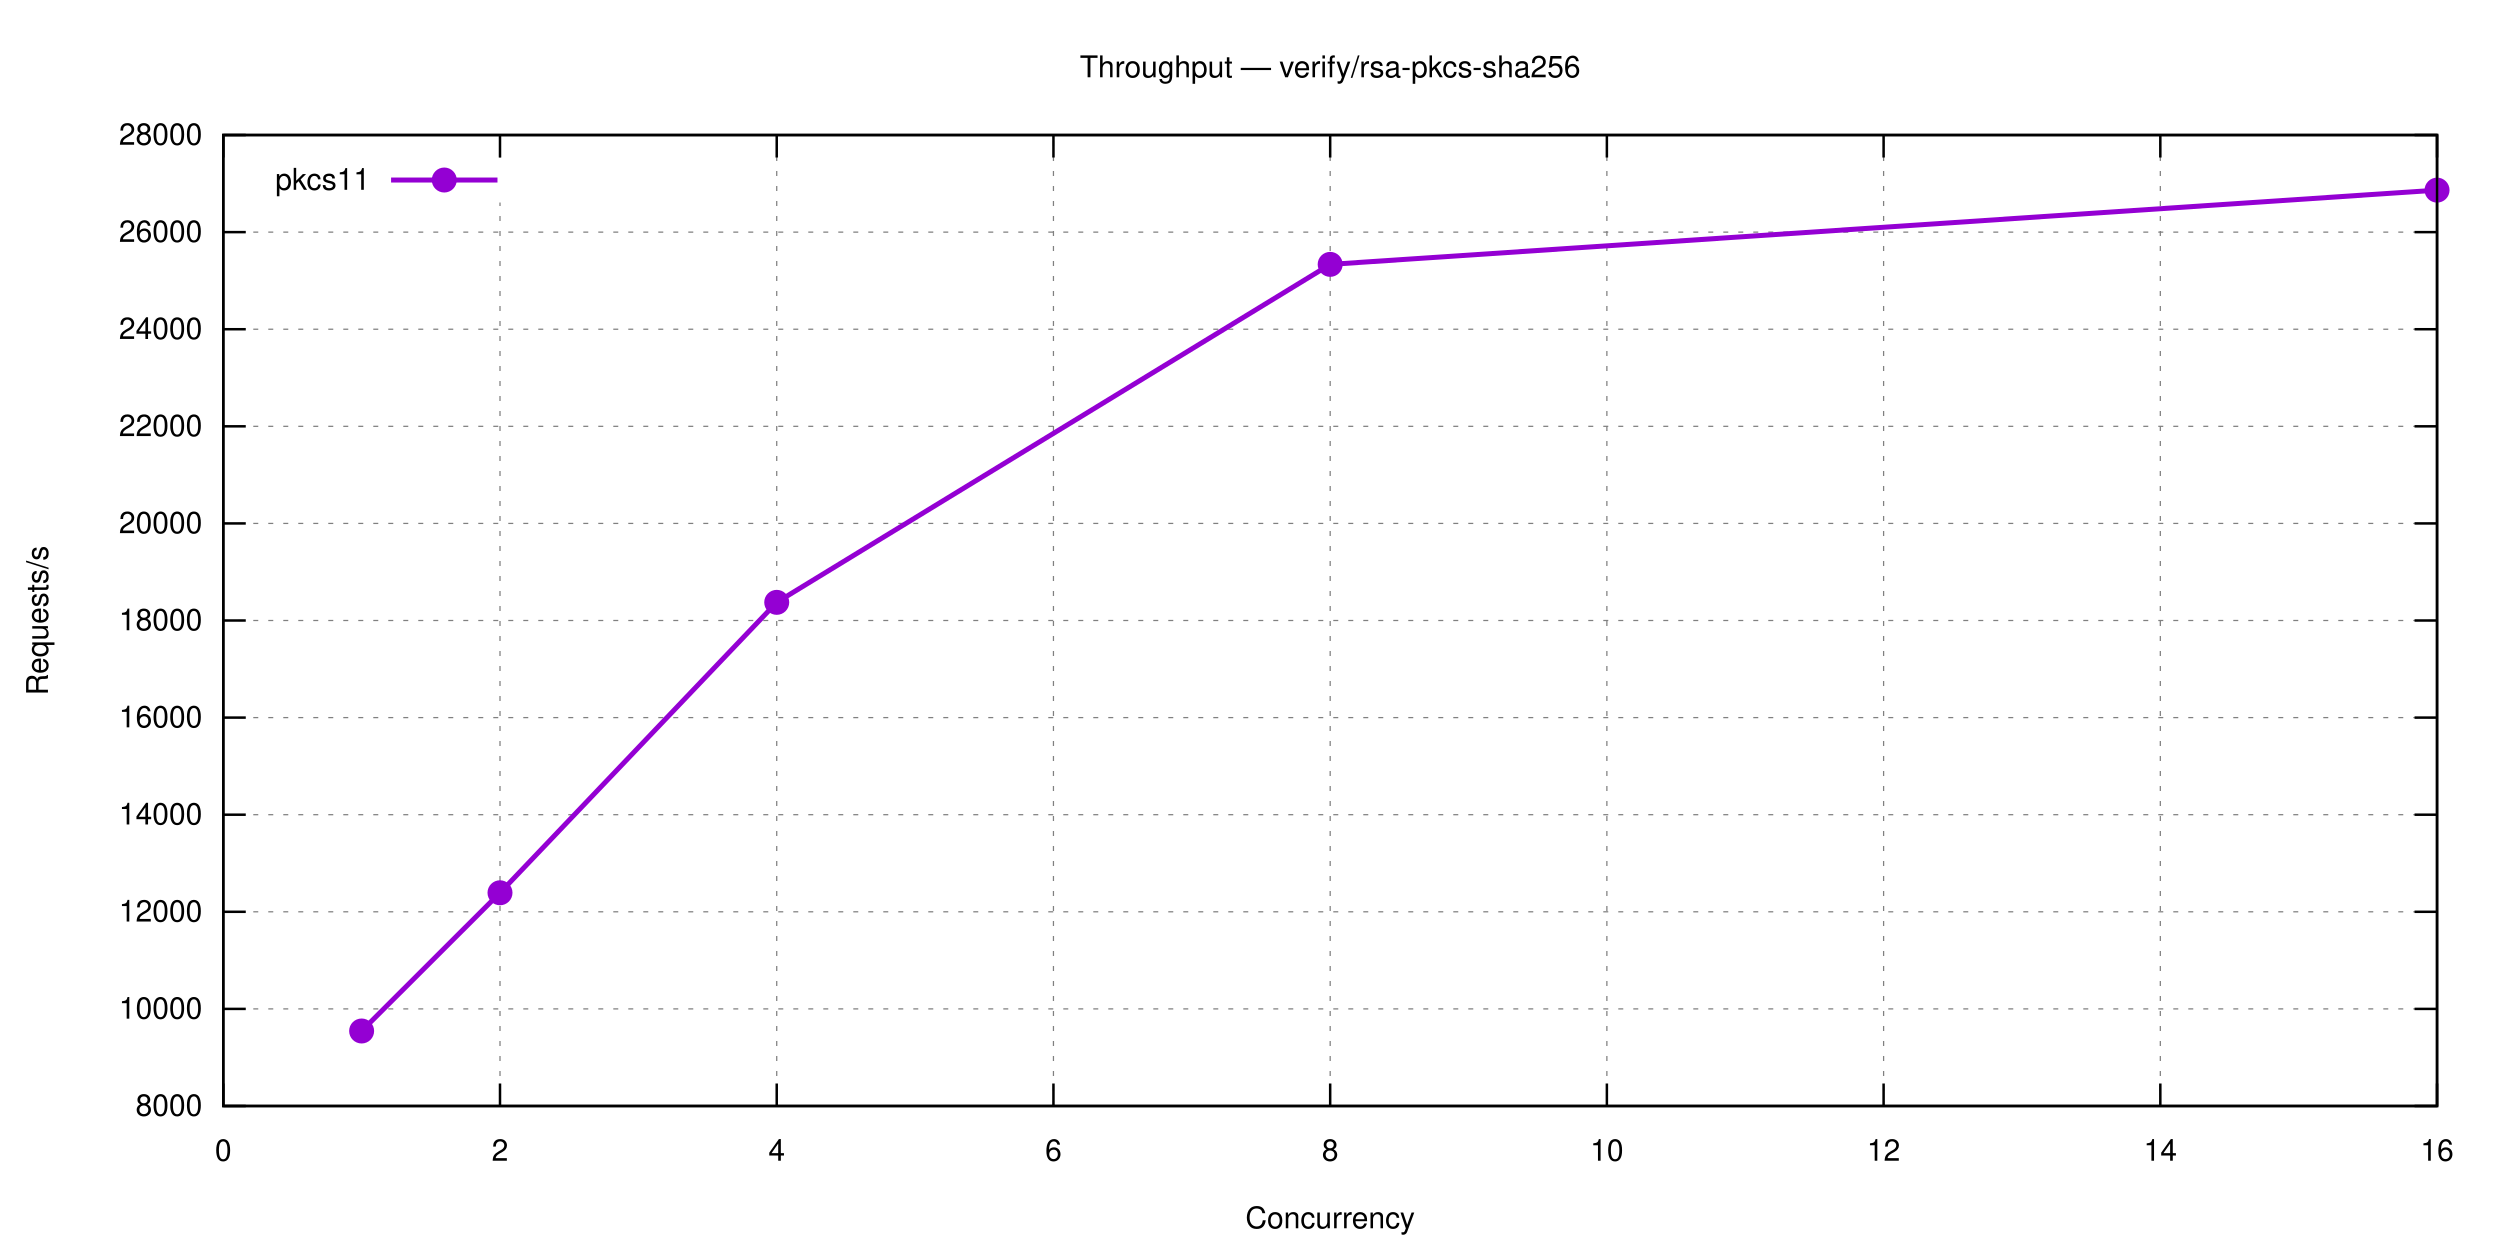
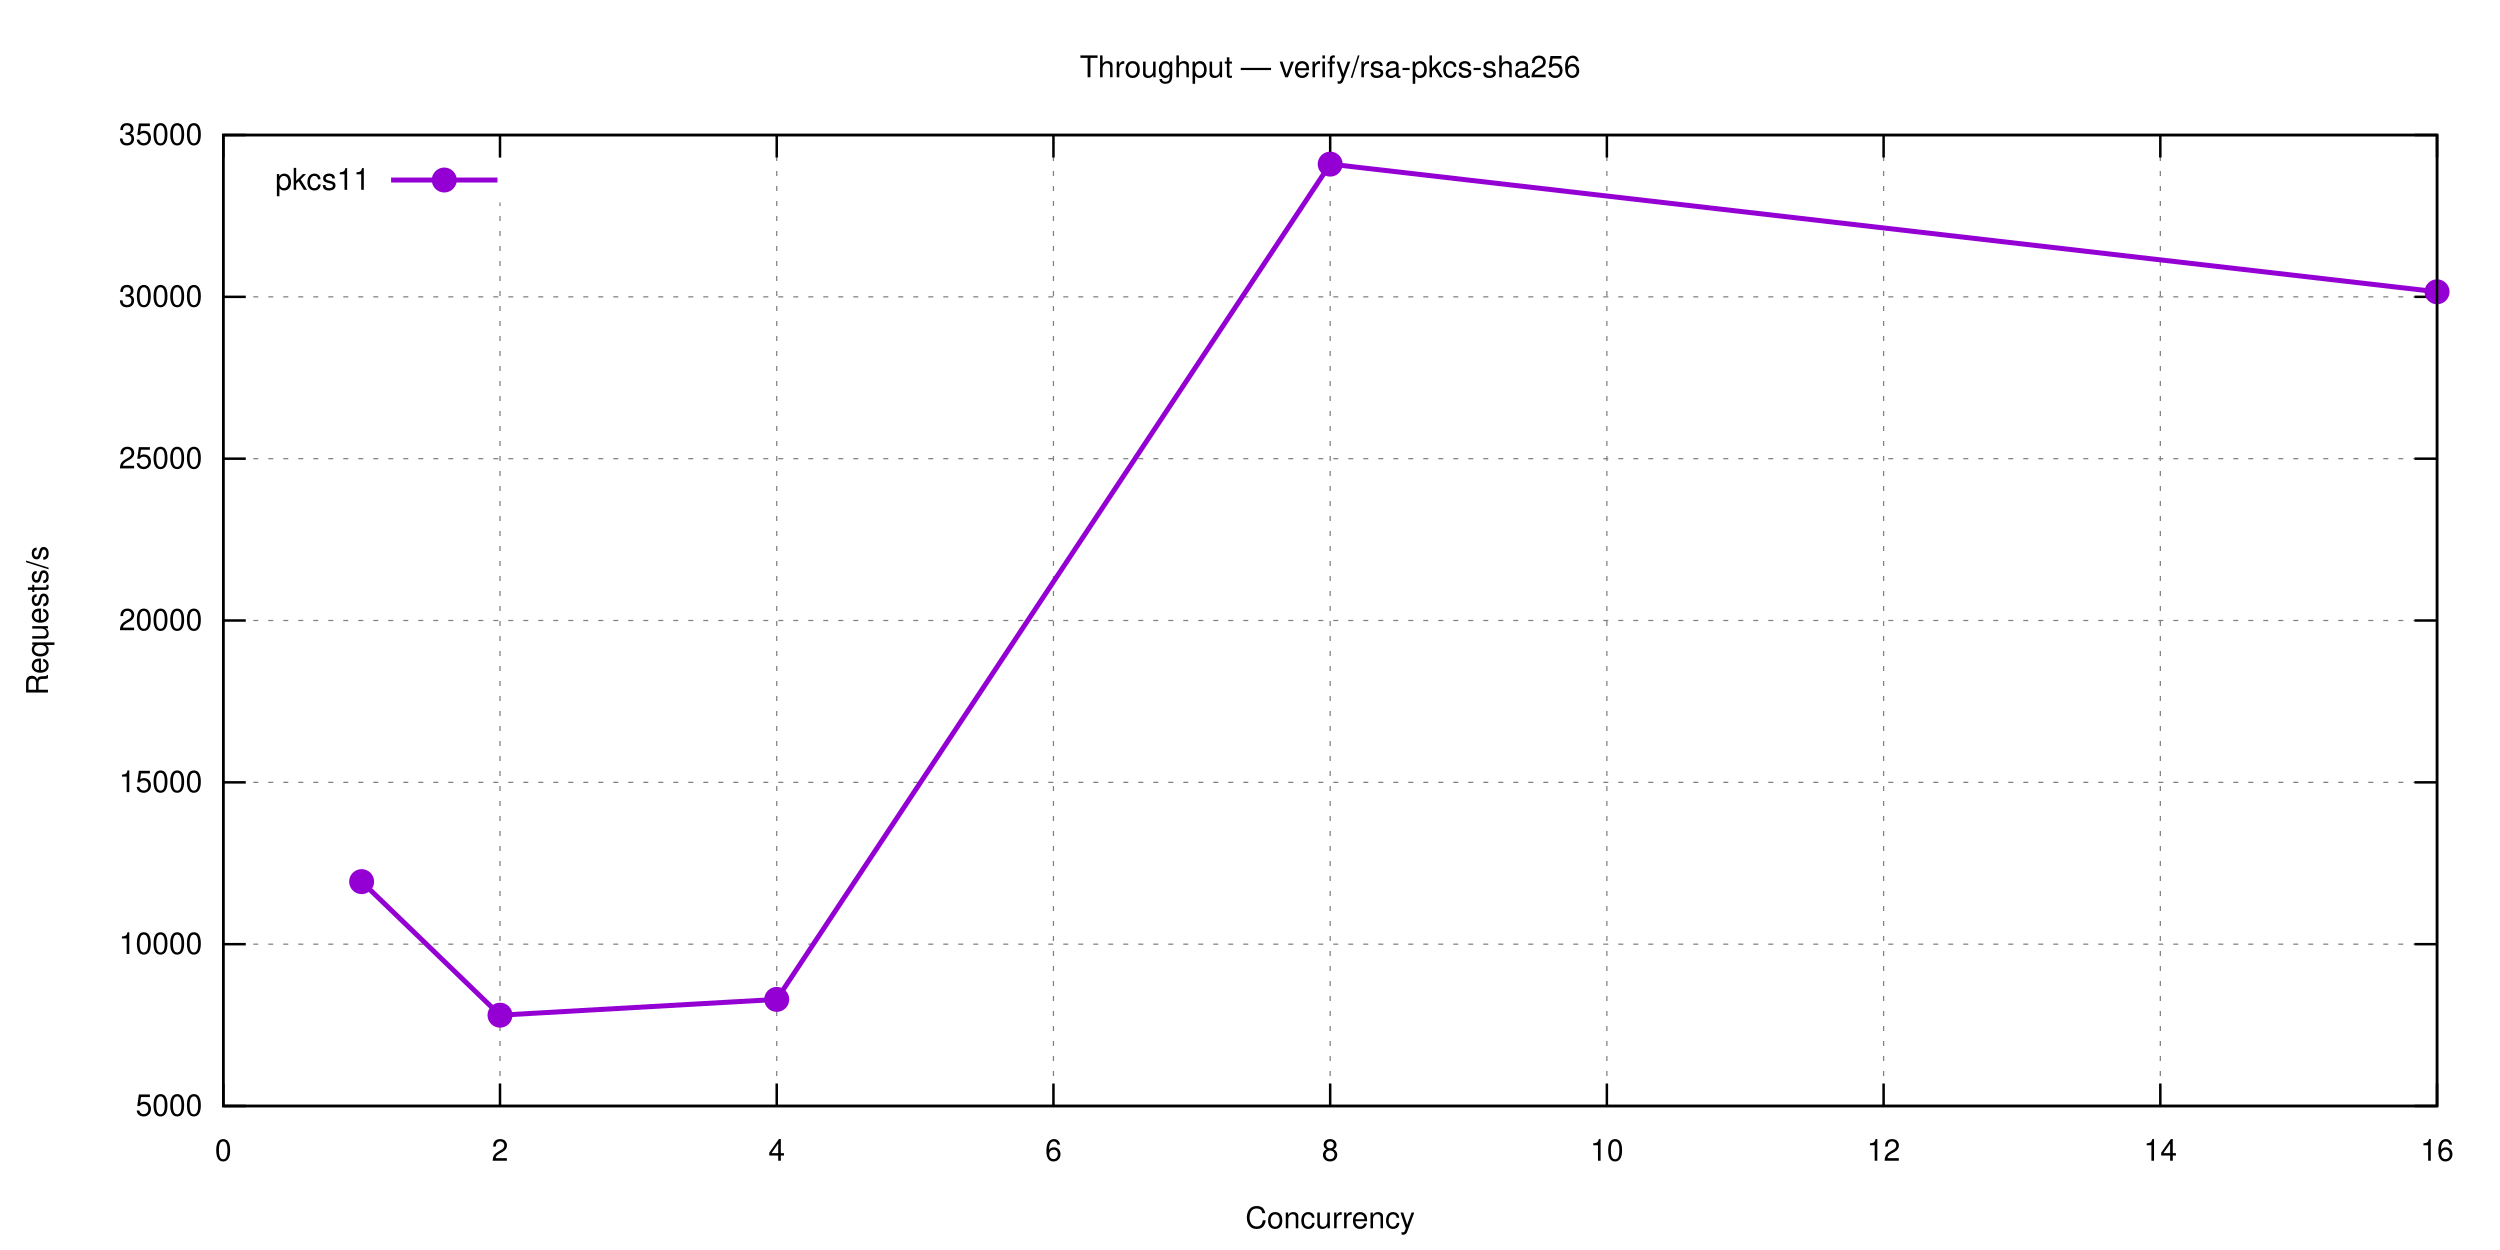
<svg xmlns="http://www.w3.org/2000/svg" xmlns:xlink="http://www.w3.org/1999/xlink" width="1000" height="500" viewBox="0 0 1000 500">
  <g id="gnuplot_canvas">
    <rect x="0" y="0" width="1000" height="500" fill="none" />
    <defs>
      <circle id="gpDot" r="0.5" stroke-width="0.5" stroke="currentColor" />
      <path id="gpPt0" stroke-width="0.222" stroke="currentColor" d="M-1,0 h2 M0,-1 v2" />
      <path id="gpPt1" stroke-width="0.222" stroke="currentColor" d="M-1,-1 L1,1 M1,-1 L-1,1" />
      <path id="gpPt2" stroke-width="0.222" stroke="currentColor" d="M-1,0 L1,0 M0,-1 L0,1 M-1,-1 L1,1 M-1,1 L1,-1" />
      <rect id="gpPt3" stroke-width="0.222" stroke="currentColor" x="-1" y="-1" width="2" height="2" />
      <rect id="gpPt4" stroke-width="0.222" stroke="currentColor" fill="currentColor" x="-1" y="-1" width="2" height="2" />
      <circle id="gpPt5" stroke-width="0.222" stroke="currentColor" cx="0" cy="0" r="1" />
      <use xlink:href="#gpPt5" id="gpPt6" fill="currentColor" stroke="none" />
      <path id="gpPt7" stroke-width="0.222" stroke="currentColor" d="M0,-1.33 L-1.33,0.67 L1.33,0.67 z" />
      <use xlink:href="#gpPt7" id="gpPt8" fill="currentColor" stroke="none" />
      <use xlink:href="#gpPt7" id="gpPt9" stroke="currentColor" transform="rotate(180)" />
      <use xlink:href="#gpPt9" id="gpPt10" fill="currentColor" stroke="none" />
      <use xlink:href="#gpPt3" id="gpPt11" stroke="currentColor" transform="rotate(45)" />
      <use xlink:href="#gpPt11" id="gpPt12" fill="currentColor" stroke="none" />
      <path id="gpPt13" stroke-width="0.222" stroke="currentColor" d="M0,1.330 L1.265,0.411 L0.782,-1.067 L-0.782,-1.076 L-1.265,0.411 z" />
      <use xlink:href="#gpPt13" id="gpPt14" fill="currentColor" stroke="none" />
      <filter id="textbox" filterUnits="objectBoundingBox" x="0" y="0" height="1" width="1">
        <feFlood flood-color="white" flood-opacity="1" result="bgnd" />
        <feComposite in="SourceGraphic" in2="bgnd" operator="atop" />
      </filter>
      <filter id="greybox" filterUnits="objectBoundingBox" x="0" y="0" height="1" width="1">
        <feFlood flood-color="lightgrey" flood-opacity="1" result="grey" />
        <feComposite in="SourceGraphic" in2="grey" operator="atop" />
      </filter>
    </defs>
    <g fill="none" color="white" stroke="currentColor" stroke-width="1.00" stroke-linecap="butt" stroke-linejoin="miter">
</g>
    <g fill="none" color="black" stroke="currentColor" stroke-width="1.00" stroke-linecap="butt" stroke-linejoin="miter">
</g>
    <g fill="none" color="black" stroke="black" stroke-width="0.50" stroke-linecap="butt" stroke-linejoin="miter">
</g>
    <g fill="none" color="gray" stroke="currentColor" stroke-width="0.50" stroke-linecap="butt" stroke-linejoin="miter">
      <path stroke="gray" stroke-dasharray="2,4" class="gridline" d="M89.31,442.40 L974.82,442.40  " />
    </g>
    <g fill="none" color="gray" stroke="gray" stroke-width="1.00" stroke-linecap="butt" stroke-linejoin="miter">
</g>
    <g fill="none" color="black" stroke="currentColor" stroke-width="1.00" stroke-linecap="butt" stroke-linejoin="miter">
      <path stroke="black" d="M89.31,442.40 L98.31,442.40 M974.82,442.40 L965.82,442.40  " />
      <g transform="translate(80.92,446.30)" stroke="none" fill="black" font-family="Helvetica" font-size="12.00" text-anchor="end">
        <text>
-           <tspan font-family="Helvetica"> 8000</tspan>
-         </text>
-       </g>
-     </g>
-     <g fill="none" color="black" stroke="currentColor" stroke-width="1.00" stroke-linecap="butt" stroke-linejoin="miter">
- </g>
-     <g fill="none" color="black" stroke="black" stroke-width="0.50" stroke-linecap="butt" stroke-linejoin="miter">
- </g>
-     <g fill="none" color="gray" stroke="currentColor" stroke-width="0.50" stroke-linecap="butt" stroke-linejoin="miter">
-       <path stroke="gray" stroke-dasharray="2,4" class="gridline" d="M89.31,403.56 L974.82,403.56  " />
-     </g>
-     <g fill="none" color="gray" stroke="gray" stroke-width="1.00" stroke-linecap="butt" stroke-linejoin="miter">
- </g>
-     <g fill="none" color="black" stroke="currentColor" stroke-width="1.00" stroke-linecap="butt" stroke-linejoin="miter">
-       <path stroke="black" d="M89.31,403.56 L98.31,403.56 M974.82,403.56 L965.82,403.56  " />
-       <g transform="translate(80.92,407.46)" stroke="none" fill="black" font-family="Helvetica" font-size="12.00" text-anchor="end">
+           <tspan font-family="Helvetica"> 5000</tspan>
+         </text>
+       </g>
+     </g>
+     <g fill="none" color="black" stroke="currentColor" stroke-width="1.00" stroke-linecap="butt" stroke-linejoin="miter">
+ </g>
+     <g fill="none" color="black" stroke="black" stroke-width="0.50" stroke-linecap="butt" stroke-linejoin="miter">
+ </g>
+     <g fill="none" color="gray" stroke="currentColor" stroke-width="0.50" stroke-linecap="butt" stroke-linejoin="miter">
+       <path stroke="gray" stroke-dasharray="2,4" class="gridline" d="M89.31,377.67 L974.82,377.67  " />
+     </g>
+     <g fill="none" color="gray" stroke="gray" stroke-width="1.00" stroke-linecap="butt" stroke-linejoin="miter">
+ </g>
+     <g fill="none" color="black" stroke="currentColor" stroke-width="1.00" stroke-linecap="butt" stroke-linejoin="miter">
+       <path stroke="black" d="M89.31,377.67 L98.31,377.67 M974.82,377.67 L965.82,377.67  " />
+       <g transform="translate(80.92,381.57)" stroke="none" fill="black" font-family="Helvetica" font-size="12.00" text-anchor="end">
        <text>
          <tspan font-family="Helvetica"> 10000</tspan>
        </text>
      </g>
    </g>
    <g fill="none" color="black" stroke="currentColor" stroke-width="1.00" stroke-linecap="butt" stroke-linejoin="miter">
</g>
    <g fill="none" color="black" stroke="black" stroke-width="0.50" stroke-linecap="butt" stroke-linejoin="miter">
</g>
    <g fill="none" color="gray" stroke="currentColor" stroke-width="0.50" stroke-linecap="butt" stroke-linejoin="miter">
-       <path stroke="gray" stroke-dasharray="2,4" class="gridline" d="M89.31,364.72 L974.82,364.72  " />
-     </g>
-     <g fill="none" color="gray" stroke="gray" stroke-width="1.00" stroke-linecap="butt" stroke-linejoin="miter">
- </g>
-     <g fill="none" color="black" stroke="currentColor" stroke-width="1.00" stroke-linecap="butt" stroke-linejoin="miter">
-       <path stroke="black" d="M89.31,364.72 L98.31,364.72 M974.82,364.72 L965.82,364.72  " />
-       <g transform="translate(80.92,368.62)" stroke="none" fill="black" font-family="Helvetica" font-size="12.00" text-anchor="end">
-         <text>
-           <tspan font-family="Helvetica"> 12000</tspan>
-         </text>
-       </g>
-     </g>
-     <g fill="none" color="black" stroke="currentColor" stroke-width="1.00" stroke-linecap="butt" stroke-linejoin="miter">
- </g>
-     <g fill="none" color="black" stroke="black" stroke-width="0.50" stroke-linecap="butt" stroke-linejoin="miter">
- </g>
-     <g fill="none" color="gray" stroke="currentColor" stroke-width="0.50" stroke-linecap="butt" stroke-linejoin="miter">
-       <path stroke="gray" stroke-dasharray="2,4" class="gridline" d="M89.31,325.88 L974.82,325.88  " />
-     </g>
-     <g fill="none" color="gray" stroke="gray" stroke-width="1.00" stroke-linecap="butt" stroke-linejoin="miter">
- </g>
-     <g fill="none" color="black" stroke="currentColor" stroke-width="1.00" stroke-linecap="butt" stroke-linejoin="miter">
-       <path stroke="black" d="M89.31,325.88 L98.31,325.88 M974.82,325.88 L965.82,325.88  " />
-       <g transform="translate(80.92,329.78)" stroke="none" fill="black" font-family="Helvetica" font-size="12.00" text-anchor="end">
-         <text>
-           <tspan font-family="Helvetica"> 14000</tspan>
-         </text>
-       </g>
-     </g>
-     <g fill="none" color="black" stroke="currentColor" stroke-width="1.00" stroke-linecap="butt" stroke-linejoin="miter">
- </g>
-     <g fill="none" color="black" stroke="black" stroke-width="0.50" stroke-linecap="butt" stroke-linejoin="miter">
- </g>
-     <g fill="none" color="gray" stroke="currentColor" stroke-width="0.50" stroke-linecap="butt" stroke-linejoin="miter">
-       <path stroke="gray" stroke-dasharray="2,4" class="gridline" d="M89.31,287.04 L974.82,287.04  " />
-     </g>
-     <g fill="none" color="gray" stroke="gray" stroke-width="1.00" stroke-linecap="butt" stroke-linejoin="miter">
- </g>
-     <g fill="none" color="black" stroke="currentColor" stroke-width="1.00" stroke-linecap="butt" stroke-linejoin="miter">
-       <path stroke="black" d="M89.31,287.04 L98.31,287.04 M974.82,287.04 L965.82,287.04  " />
-       <g transform="translate(80.92,290.94)" stroke="none" fill="black" font-family="Helvetica" font-size="12.00" text-anchor="end">
-         <text>
-           <tspan font-family="Helvetica"> 16000</tspan>
+       <path stroke="gray" stroke-dasharray="2,4" class="gridline" d="M89.31,312.94 L974.82,312.94  " />
+     </g>
+     <g fill="none" color="gray" stroke="gray" stroke-width="1.00" stroke-linecap="butt" stroke-linejoin="miter">
+ </g>
+     <g fill="none" color="black" stroke="currentColor" stroke-width="1.00" stroke-linecap="butt" stroke-linejoin="miter">
+       <path stroke="black" d="M89.31,312.94 L98.31,312.94 M974.82,312.94 L965.82,312.94  " />
+       <g transform="translate(80.92,316.84)" stroke="none" fill="black" font-family="Helvetica" font-size="12.00" text-anchor="end">
+         <text>
+           <tspan font-family="Helvetica"> 15000</tspan>
        </text>
      </g>
    </g>
    <g fill="none" color="black" stroke="currentColor" stroke-width="1.00" stroke-linecap="butt" stroke-linejoin="miter">
</g>
    <g fill="none" color="black" stroke="black" stroke-width="0.50" stroke-linecap="butt" stroke-linejoin="miter">
</g>
    <g fill="none" color="gray" stroke="currentColor" stroke-width="0.50" stroke-linecap="butt" stroke-linejoin="miter">
      <path stroke="gray" stroke-dasharray="2,4" class="gridline" d="M89.31,248.20 L974.82,248.20  " />
    </g>
    <g fill="none" color="gray" stroke="gray" stroke-width="1.00" stroke-linecap="butt" stroke-linejoin="miter">
</g>
    <g fill="none" color="black" stroke="currentColor" stroke-width="1.00" stroke-linecap="butt" stroke-linejoin="miter">
      <path stroke="black" d="M89.31,248.20 L98.31,248.20 M974.82,248.20 L965.82,248.20  " />
      <g transform="translate(80.92,252.10)" stroke="none" fill="black" font-family="Helvetica" font-size="12.00" text-anchor="end">
        <text>
-           <tspan font-family="Helvetica"> 18000</tspan>
-         </text>
-       </g>
-     </g>
-     <g fill="none" color="black" stroke="currentColor" stroke-width="1.00" stroke-linecap="butt" stroke-linejoin="miter">
- </g>
-     <g fill="none" color="black" stroke="black" stroke-width="0.50" stroke-linecap="butt" stroke-linejoin="miter">
- </g>
-     <g fill="none" color="gray" stroke="currentColor" stroke-width="0.50" stroke-linecap="butt" stroke-linejoin="miter">
-       <path stroke="gray" stroke-dasharray="2,4" class="gridline" d="M89.31,209.37 L974.82,209.37  " />
-     </g>
-     <g fill="none" color="gray" stroke="gray" stroke-width="1.00" stroke-linecap="butt" stroke-linejoin="miter">
- </g>
-     <g fill="none" color="black" stroke="currentColor" stroke-width="1.00" stroke-linecap="butt" stroke-linejoin="miter">
-       <path stroke="black" d="M89.31,209.37 L98.31,209.37 M974.82,209.37 L965.82,209.37  " />
-       <g transform="translate(80.92,213.27)" stroke="none" fill="black" font-family="Helvetica" font-size="12.00" text-anchor="end">
-         <text>
          <tspan font-family="Helvetica"> 20000</tspan>
        </text>
      </g>
    </g>
    <g fill="none" color="black" stroke="currentColor" stroke-width="1.00" stroke-linecap="butt" stroke-linejoin="miter">
</g>
    <g fill="none" color="black" stroke="black" stroke-width="0.50" stroke-linecap="butt" stroke-linejoin="miter">
</g>
    <g fill="none" color="gray" stroke="currentColor" stroke-width="0.50" stroke-linecap="butt" stroke-linejoin="miter">
-       <path stroke="gray" stroke-dasharray="2,4" class="gridline" d="M89.31,170.53 L974.82,170.53  " />
-     </g>
-     <g fill="none" color="gray" stroke="gray" stroke-width="1.00" stroke-linecap="butt" stroke-linejoin="miter">
- </g>
-     <g fill="none" color="black" stroke="currentColor" stroke-width="1.00" stroke-linecap="butt" stroke-linejoin="miter">
-       <path stroke="black" d="M89.31,170.53 L98.31,170.53 M974.82,170.53 L965.82,170.53  " />
-       <g transform="translate(80.92,174.43)" stroke="none" fill="black" font-family="Helvetica" font-size="12.00" text-anchor="end">
-         <text>
-           <tspan font-family="Helvetica"> 22000</tspan>
-         </text>
-       </g>
-     </g>
-     <g fill="none" color="black" stroke="currentColor" stroke-width="1.00" stroke-linecap="butt" stroke-linejoin="miter">
- </g>
-     <g fill="none" color="black" stroke="black" stroke-width="0.50" stroke-linecap="butt" stroke-linejoin="miter">
- </g>
-     <g fill="none" color="gray" stroke="currentColor" stroke-width="0.50" stroke-linecap="butt" stroke-linejoin="miter">
-       <path stroke="gray" stroke-dasharray="2,4" class="gridline" d="M89.31,131.69 L974.82,131.69  " />
-     </g>
-     <g fill="none" color="gray" stroke="gray" stroke-width="1.00" stroke-linecap="butt" stroke-linejoin="miter">
- </g>
-     <g fill="none" color="black" stroke="currentColor" stroke-width="1.00" stroke-linecap="butt" stroke-linejoin="miter">
-       <path stroke="black" d="M89.31,131.69 L98.31,131.69 M974.82,131.69 L965.82,131.69  " />
-       <g transform="translate(80.92,135.59)" stroke="none" fill="black" font-family="Helvetica" font-size="12.00" text-anchor="end">
-         <text>
-           <tspan font-family="Helvetica"> 24000</tspan>
-         </text>
-       </g>
-     </g>
-     <g fill="none" color="black" stroke="currentColor" stroke-width="1.00" stroke-linecap="butt" stroke-linejoin="miter">
- </g>
-     <g fill="none" color="black" stroke="black" stroke-width="0.50" stroke-linecap="butt" stroke-linejoin="miter">
- </g>
-     <g fill="none" color="gray" stroke="currentColor" stroke-width="0.50" stroke-linecap="butt" stroke-linejoin="miter">
-       <path stroke="gray" stroke-dasharray="2,4" class="gridline" d="M89.31,92.85 L974.82,92.85  " />
-     </g>
-     <g fill="none" color="gray" stroke="gray" stroke-width="1.00" stroke-linecap="butt" stroke-linejoin="miter">
- </g>
-     <g fill="none" color="black" stroke="currentColor" stroke-width="1.00" stroke-linecap="butt" stroke-linejoin="miter">
-       <path stroke="black" d="M89.31,92.85 L98.31,92.85 M974.82,92.85 L965.82,92.85  " />
-       <g transform="translate(80.92,96.75)" stroke="none" fill="black" font-family="Helvetica" font-size="12.00" text-anchor="end">
-         <text>
-           <tspan font-family="Helvetica"> 26000</tspan>
+       <path stroke="gray" stroke-dasharray="2,4" class="gridline" d="M89.31,183.47 L974.82,183.47  " />
+     </g>
+     <g fill="none" color="gray" stroke="gray" stroke-width="1.00" stroke-linecap="butt" stroke-linejoin="miter">
+ </g>
+     <g fill="none" color="black" stroke="currentColor" stroke-width="1.00" stroke-linecap="butt" stroke-linejoin="miter">
+       <path stroke="black" d="M89.31,183.47 L98.31,183.47 M974.82,183.47 L965.82,183.47  " />
+       <g transform="translate(80.92,187.37)" stroke="none" fill="black" font-family="Helvetica" font-size="12.00" text-anchor="end">
+         <text>
+           <tspan font-family="Helvetica"> 25000</tspan>
+         </text>
+       </g>
+     </g>
+     <g fill="none" color="black" stroke="currentColor" stroke-width="1.00" stroke-linecap="butt" stroke-linejoin="miter">
+ </g>
+     <g fill="none" color="black" stroke="black" stroke-width="0.50" stroke-linecap="butt" stroke-linejoin="miter">
+ </g>
+     <g fill="none" color="gray" stroke="currentColor" stroke-width="0.50" stroke-linecap="butt" stroke-linejoin="miter">
+       <path stroke="gray" stroke-dasharray="2,4" class="gridline" d="M89.31,118.74 L974.82,118.74  " />
+     </g>
+     <g fill="none" color="gray" stroke="gray" stroke-width="1.00" stroke-linecap="butt" stroke-linejoin="miter">
+ </g>
+     <g fill="none" color="black" stroke="currentColor" stroke-width="1.00" stroke-linecap="butt" stroke-linejoin="miter">
+       <path stroke="black" d="M89.31,118.74 L98.31,118.74 M974.82,118.74 L965.82,118.74  " />
+       <g transform="translate(80.92,122.64)" stroke="none" fill="black" font-family="Helvetica" font-size="12.00" text-anchor="end">
+         <text>
+           <tspan font-family="Helvetica"> 30000</tspan>
        </text>
      </g>
    </g>
    <g fill="none" color="black" stroke="currentColor" stroke-width="1.00" stroke-linecap="butt" stroke-linejoin="miter">
</g>
    <g fill="none" color="black" stroke="black" stroke-width="0.50" stroke-linecap="butt" stroke-linejoin="miter">
</g>
    <g fill="none" color="gray" stroke="currentColor" stroke-width="0.50" stroke-linecap="butt" stroke-linejoin="miter">
      <path stroke="gray" stroke-dasharray="2,4" class="gridline" d="M89.31,54.01 L974.82,54.01  " />
    </g>
    <g fill="none" color="gray" stroke="gray" stroke-width="1.00" stroke-linecap="butt" stroke-linejoin="miter">
</g>
    <g fill="none" color="black" stroke="currentColor" stroke-width="1.00" stroke-linecap="butt" stroke-linejoin="miter">
      <path stroke="black" d="M89.31,54.01 L98.31,54.01 M974.82,54.01 L965.82,54.01  " />
      <g transform="translate(80.92,57.91)" stroke="none" fill="black" font-family="Helvetica" font-size="12.00" text-anchor="end">
        <text>
-           <tspan font-family="Helvetica"> 28000</tspan>
+           <tspan font-family="Helvetica"> 35000</tspan>
        </text>
      </g>
    </g>
    <g fill="none" color="black" stroke="currentColor" stroke-width="1.00" stroke-linecap="butt" stroke-linejoin="miter">
</g>
    <g fill="none" color="black" stroke="black" stroke-width="0.50" stroke-linecap="butt" stroke-linejoin="miter">
</g>
    <g fill="none" color="gray" stroke="currentColor" stroke-width="0.50" stroke-linecap="butt" stroke-linejoin="miter">
      <path stroke="gray" stroke-dasharray="2,4" class="gridline" d="M89.31,442.40 L89.31,54.01  " />
    </g>
    <g fill="none" color="gray" stroke="gray" stroke-width="1.00" stroke-linecap="butt" stroke-linejoin="miter">
</g>
    <g fill="none" color="black" stroke="currentColor" stroke-width="1.00" stroke-linecap="butt" stroke-linejoin="miter">
      <path stroke="black" d="M89.31,442.40 L89.31,433.40 M89.31,54.01 L89.31,63.01  " />
      <g transform="translate(89.31,464.30)" stroke="none" fill="black" font-family="Helvetica" font-size="12.00" text-anchor="middle">
        <text>
          <tspan font-family="Helvetica"> 0</tspan>
        </text>
      </g>
    </g>
    <g fill="none" color="black" stroke="currentColor" stroke-width="1.00" stroke-linecap="butt" stroke-linejoin="miter">
</g>
    <g fill="none" color="black" stroke="black" stroke-width="0.50" stroke-linecap="butt" stroke-linejoin="miter">
</g>
    <g fill="none" color="gray" stroke="currentColor" stroke-width="0.50" stroke-linecap="butt" stroke-linejoin="miter">
      <path stroke="gray" stroke-dasharray="2,4" class="gridline" d="M200.00,442.40 L200.00,81.01 M200.00,63.01 L200.00,54.01  " />
    </g>
    <g fill="none" color="gray" stroke="gray" stroke-width="1.00" stroke-linecap="butt" stroke-linejoin="miter">
</g>
    <g fill="none" color="black" stroke="currentColor" stroke-width="1.00" stroke-linecap="butt" stroke-linejoin="miter">
      <path stroke="black" d="M200.00,442.40 L200.00,433.40 M200.00,54.01 L200.00,63.01  " />
      <g transform="translate(200.00,464.30)" stroke="none" fill="black" font-family="Helvetica" font-size="12.00" text-anchor="middle">
        <text>
          <tspan font-family="Helvetica"> 2</tspan>
        </text>
      </g>
    </g>
    <g fill="none" color="black" stroke="currentColor" stroke-width="1.00" stroke-linecap="butt" stroke-linejoin="miter">
</g>
    <g fill="none" color="black" stroke="black" stroke-width="0.50" stroke-linecap="butt" stroke-linejoin="miter">
</g>
    <g fill="none" color="gray" stroke="currentColor" stroke-width="0.50" stroke-linecap="butt" stroke-linejoin="miter">
      <path stroke="gray" stroke-dasharray="2,4" class="gridline" d="M310.69,442.40 L310.69,54.01  " />
    </g>
    <g fill="none" color="gray" stroke="gray" stroke-width="1.00" stroke-linecap="butt" stroke-linejoin="miter">
</g>
    <g fill="none" color="black" stroke="currentColor" stroke-width="1.00" stroke-linecap="butt" stroke-linejoin="miter">
      <path stroke="black" d="M310.69,442.40 L310.69,433.40 M310.69,54.01 L310.69,63.01  " />
      <g transform="translate(310.69,464.30)" stroke="none" fill="black" font-family="Helvetica" font-size="12.00" text-anchor="middle">
        <text>
          <tspan font-family="Helvetica"> 4</tspan>
        </text>
      </g>
    </g>
    <g fill="none" color="black" stroke="currentColor" stroke-width="1.00" stroke-linecap="butt" stroke-linejoin="miter">
</g>
    <g fill="none" color="black" stroke="black" stroke-width="0.50" stroke-linecap="butt" stroke-linejoin="miter">
</g>
    <g fill="none" color="gray" stroke="currentColor" stroke-width="0.50" stroke-linecap="butt" stroke-linejoin="miter">
      <path stroke="gray" stroke-dasharray="2,4" class="gridline" d="M421.38,442.40 L421.38,54.01  " />
    </g>
    <g fill="none" color="gray" stroke="gray" stroke-width="1.00" stroke-linecap="butt" stroke-linejoin="miter">
</g>
    <g fill="none" color="black" stroke="currentColor" stroke-width="1.00" stroke-linecap="butt" stroke-linejoin="miter">
      <path stroke="black" d="M421.38,442.40 L421.38,433.40 M421.38,54.01 L421.38,63.01  " />
      <g transform="translate(421.38,464.30)" stroke="none" fill="black" font-family="Helvetica" font-size="12.00" text-anchor="middle">
        <text>
          <tspan font-family="Helvetica"> 6</tspan>
        </text>
      </g>
    </g>
    <g fill="none" color="black" stroke="currentColor" stroke-width="1.00" stroke-linecap="butt" stroke-linejoin="miter">
</g>
    <g fill="none" color="black" stroke="black" stroke-width="0.50" stroke-linecap="butt" stroke-linejoin="miter">
</g>
    <g fill="none" color="gray" stroke="currentColor" stroke-width="0.50" stroke-linecap="butt" stroke-linejoin="miter">
      <path stroke="gray" stroke-dasharray="2,4" class="gridline" d="M532.07,442.40 L532.07,54.01  " />
    </g>
    <g fill="none" color="gray" stroke="gray" stroke-width="1.00" stroke-linecap="butt" stroke-linejoin="miter">
</g>
    <g fill="none" color="black" stroke="currentColor" stroke-width="1.00" stroke-linecap="butt" stroke-linejoin="miter">
      <path stroke="black" d="M532.07,442.40 L532.07,433.40 M532.07,54.01 L532.07,63.01  " />
      <g transform="translate(532.07,464.30)" stroke="none" fill="black" font-family="Helvetica" font-size="12.00" text-anchor="middle">
        <text>
          <tspan font-family="Helvetica"> 8</tspan>
        </text>
      </g>
    </g>
    <g fill="none" color="black" stroke="currentColor" stroke-width="1.00" stroke-linecap="butt" stroke-linejoin="miter">
</g>
    <g fill="none" color="black" stroke="black" stroke-width="0.50" stroke-linecap="butt" stroke-linejoin="miter">
</g>
    <g fill="none" color="gray" stroke="currentColor" stroke-width="0.50" stroke-linecap="butt" stroke-linejoin="miter">
      <path stroke="gray" stroke-dasharray="2,4" class="gridline" d="M642.75,442.40 L642.75,54.01  " />
    </g>
    <g fill="none" color="gray" stroke="gray" stroke-width="1.00" stroke-linecap="butt" stroke-linejoin="miter">
</g>
    <g fill="none" color="black" stroke="currentColor" stroke-width="1.00" stroke-linecap="butt" stroke-linejoin="miter">
      <path stroke="black" d="M642.75,442.40 L642.75,433.40 M642.75,54.01 L642.75,63.01  " />
      <g transform="translate(642.75,464.30)" stroke="none" fill="black" font-family="Helvetica" font-size="12.00" text-anchor="middle">
        <text>
          <tspan font-family="Helvetica"> 10</tspan>
        </text>
      </g>
    </g>
    <g fill="none" color="black" stroke="currentColor" stroke-width="1.00" stroke-linecap="butt" stroke-linejoin="miter">
</g>
    <g fill="none" color="black" stroke="black" stroke-width="0.50" stroke-linecap="butt" stroke-linejoin="miter">
</g>
    <g fill="none" color="gray" stroke="currentColor" stroke-width="0.50" stroke-linecap="butt" stroke-linejoin="miter">
      <path stroke="gray" stroke-dasharray="2,4" class="gridline" d="M753.44,442.40 L753.44,54.01  " />
    </g>
    <g fill="none" color="gray" stroke="gray" stroke-width="1.00" stroke-linecap="butt" stroke-linejoin="miter">
</g>
    <g fill="none" color="black" stroke="currentColor" stroke-width="1.00" stroke-linecap="butt" stroke-linejoin="miter">
      <path stroke="black" d="M753.44,442.40 L753.44,433.40 M753.44,54.01 L753.44,63.01  " />
      <g transform="translate(753.44,464.30)" stroke="none" fill="black" font-family="Helvetica" font-size="12.00" text-anchor="middle">
        <text>
          <tspan font-family="Helvetica"> 12</tspan>
        </text>
      </g>
    </g>
    <g fill="none" color="black" stroke="currentColor" stroke-width="1.00" stroke-linecap="butt" stroke-linejoin="miter">
</g>
    <g fill="none" color="black" stroke="black" stroke-width="0.50" stroke-linecap="butt" stroke-linejoin="miter">
</g>
    <g fill="none" color="gray" stroke="currentColor" stroke-width="0.50" stroke-linecap="butt" stroke-linejoin="miter">
      <path stroke="gray" stroke-dasharray="2,4" class="gridline" d="M864.13,442.40 L864.13,54.01  " />
    </g>
    <g fill="none" color="gray" stroke="gray" stroke-width="1.00" stroke-linecap="butt" stroke-linejoin="miter">
</g>
    <g fill="none" color="black" stroke="currentColor" stroke-width="1.00" stroke-linecap="butt" stroke-linejoin="miter">
      <path stroke="black" d="M864.13,442.40 L864.13,433.40 M864.13,54.01 L864.13,63.01  " />
      <g transform="translate(864.13,464.30)" stroke="none" fill="black" font-family="Helvetica" font-size="12.00" text-anchor="middle">
        <text>
          <tspan font-family="Helvetica"> 14</tspan>
        </text>
      </g>
    </g>
    <g fill="none" color="black" stroke="currentColor" stroke-width="1.00" stroke-linecap="butt" stroke-linejoin="miter">
</g>
    <g fill="none" color="black" stroke="black" stroke-width="0.50" stroke-linecap="butt" stroke-linejoin="miter">
</g>
    <g fill="none" color="gray" stroke="currentColor" stroke-width="0.50" stroke-linecap="butt" stroke-linejoin="miter">
      <path stroke="gray" stroke-dasharray="2,4" class="gridline" d="M974.82,442.40 L974.82,54.01  " />
    </g>
    <g fill="none" color="gray" stroke="gray" stroke-width="1.00" stroke-linecap="butt" stroke-linejoin="miter">
</g>
    <g fill="none" color="black" stroke="currentColor" stroke-width="1.00" stroke-linecap="butt" stroke-linejoin="miter">
      <path stroke="black" d="M974.82,442.40 L974.82,433.40 M974.82,54.01 L974.82,63.01  " />
      <g transform="translate(974.82,464.30)" stroke="none" fill="black" font-family="Helvetica" font-size="12.00" text-anchor="middle">
        <text>
          <tspan font-family="Helvetica"> 16</tspan>
        </text>
      </g>
    </g>
    <g fill="none" color="black" stroke="currentColor" stroke-width="1.00" stroke-linecap="butt" stroke-linejoin="miter">
</g>
    <g fill="none" color="black" stroke="currentColor" stroke-width="1.00" stroke-linecap="butt" stroke-linejoin="miter">
      <path stroke="black" d="M89.31,54.01 L89.31,442.40 L974.82,442.40 L974.82,54.01 L89.31,54.01 Z  " />
    </g>
    <g fill="none" color="black" stroke="currentColor" stroke-width="1.00" stroke-linecap="butt" stroke-linejoin="miter">
</g>
    <g id="gnuplot_plot_1">
      <g fill="none" color="white" stroke="black" stroke-width="2.00" stroke-linecap="butt" stroke-linejoin="miter">
</g>
      <g fill="none" color="black" stroke="currentColor" stroke-width="2.00" stroke-linecap="butt" stroke-linejoin="miter">
        <g transform="translate(148.04,75.91)" stroke="none" fill="black" font-family="Helvetica" font-size="12.00" text-anchor="end">
          <text>
            <tspan font-family="Helvetica">pkcs11</tspan>
          </text>
        </g>
      </g>
      <g fill="none" color="black" stroke="currentColor" stroke-width="2.00" stroke-linecap="butt" stroke-linejoin="miter">
-         <path stroke="rgb(148,   0, 211)" d="M156.43,72.01 L198.99,72.01 M144.65,412.40 L200.00,357.11 L310.69,240.94 L532.07,105.75 L974.82,76.05  " />
-         <use xlink:href="#gpPt6" transform="translate(144.65,412.40) scale(4.50)" color="rgb(148,   0, 211)" />
-         <use xlink:href="#gpPt6" transform="translate(200.00,357.11) scale(4.50)" color="rgb(148,   0, 211)" />
-         <use xlink:href="#gpPt6" transform="translate(310.69,240.94) scale(4.50)" color="rgb(148,   0, 211)" />
-         <use xlink:href="#gpPt6" transform="translate(532.07,105.75) scale(4.50)" color="rgb(148,   0, 211)" />
-         <use xlink:href="#gpPt6" transform="translate(974.82,76.05) scale(4.50)" color="rgb(148,   0, 211)" />
+         <path stroke="rgb(148,   0, 211)" d="M156.43,72.01 L198.99,72.01 M144.65,352.65 L200.00,406.07 L310.69,399.76 L532.07,65.65 L974.82,116.72  " />
+         <use xlink:href="#gpPt6" transform="translate(144.65,352.65) scale(4.50)" color="rgb(148,   0, 211)" />
+         <use xlink:href="#gpPt6" transform="translate(200.00,406.07) scale(4.50)" color="rgb(148,   0, 211)" />
+         <use xlink:href="#gpPt6" transform="translate(310.69,399.76) scale(4.50)" color="rgb(148,   0, 211)" />
+         <use xlink:href="#gpPt6" transform="translate(532.07,65.65) scale(4.50)" color="rgb(148,   0, 211)" />
+         <use xlink:href="#gpPt6" transform="translate(974.82,116.72) scale(4.50)" color="rgb(148,   0, 211)" />
        <use xlink:href="#gpPt6" transform="translate(177.71,72.01) scale(4.50)" color="rgb(148,   0, 211)" />
      </g>
    </g>
    <g fill="none" color="black" stroke="currentColor" stroke-width="2.00" stroke-linecap="butt" stroke-linejoin="miter">
</g>
    <g fill="none" color="black" stroke="black" stroke-width="1.00" stroke-linecap="butt" stroke-linejoin="miter">
</g>
    <g fill="none" color="black" stroke="currentColor" stroke-width="1.00" stroke-linecap="butt" stroke-linejoin="miter">
      <path stroke="black" d="M89.31,54.01 L89.31,442.40 L974.82,442.40 L974.82,54.01 L89.31,54.01 Z  " />
      <g transform="translate(19.18,248.21) rotate(270.00)" stroke="none" fill="black" font-family="Helvetica" font-size="12.00" text-anchor="middle">
        <text>
          <tspan font-family="Helvetica">Requests/s</tspan>
        </text>
      </g>
    </g>
    <g fill="none" color="black" stroke="currentColor" stroke-width="1.00" stroke-linecap="butt" stroke-linejoin="miter">
      <g transform="translate(532.06,491.30)" stroke="none" fill="black" font-family="Helvetica" font-size="12.00" text-anchor="middle">
        <text>
          <tspan font-family="Helvetica">Concurrency</tspan>
        </text>
      </g>
    </g>
    <g fill="none" color="black" stroke="currentColor" stroke-width="1.00" stroke-linecap="butt" stroke-linejoin="miter">
</g>
    <g fill="none" color="black" stroke="currentColor" stroke-width="1.00" stroke-linecap="butt" stroke-linejoin="miter">
      <g transform="translate(532.06,30.91)" stroke="none" fill="black" font-family="Helvetica" font-size="12.00" text-anchor="middle">
        <text>
          <tspan font-family="Helvetica">Throughput — verify/rsa-pkcs-sha256</tspan>
        </text>
      </g>
    </g>
    <g fill="none" color="black" stroke="currentColor" stroke-width="1.00" stroke-linecap="butt" stroke-linejoin="miter">
</g>
  </g>
</svg>
